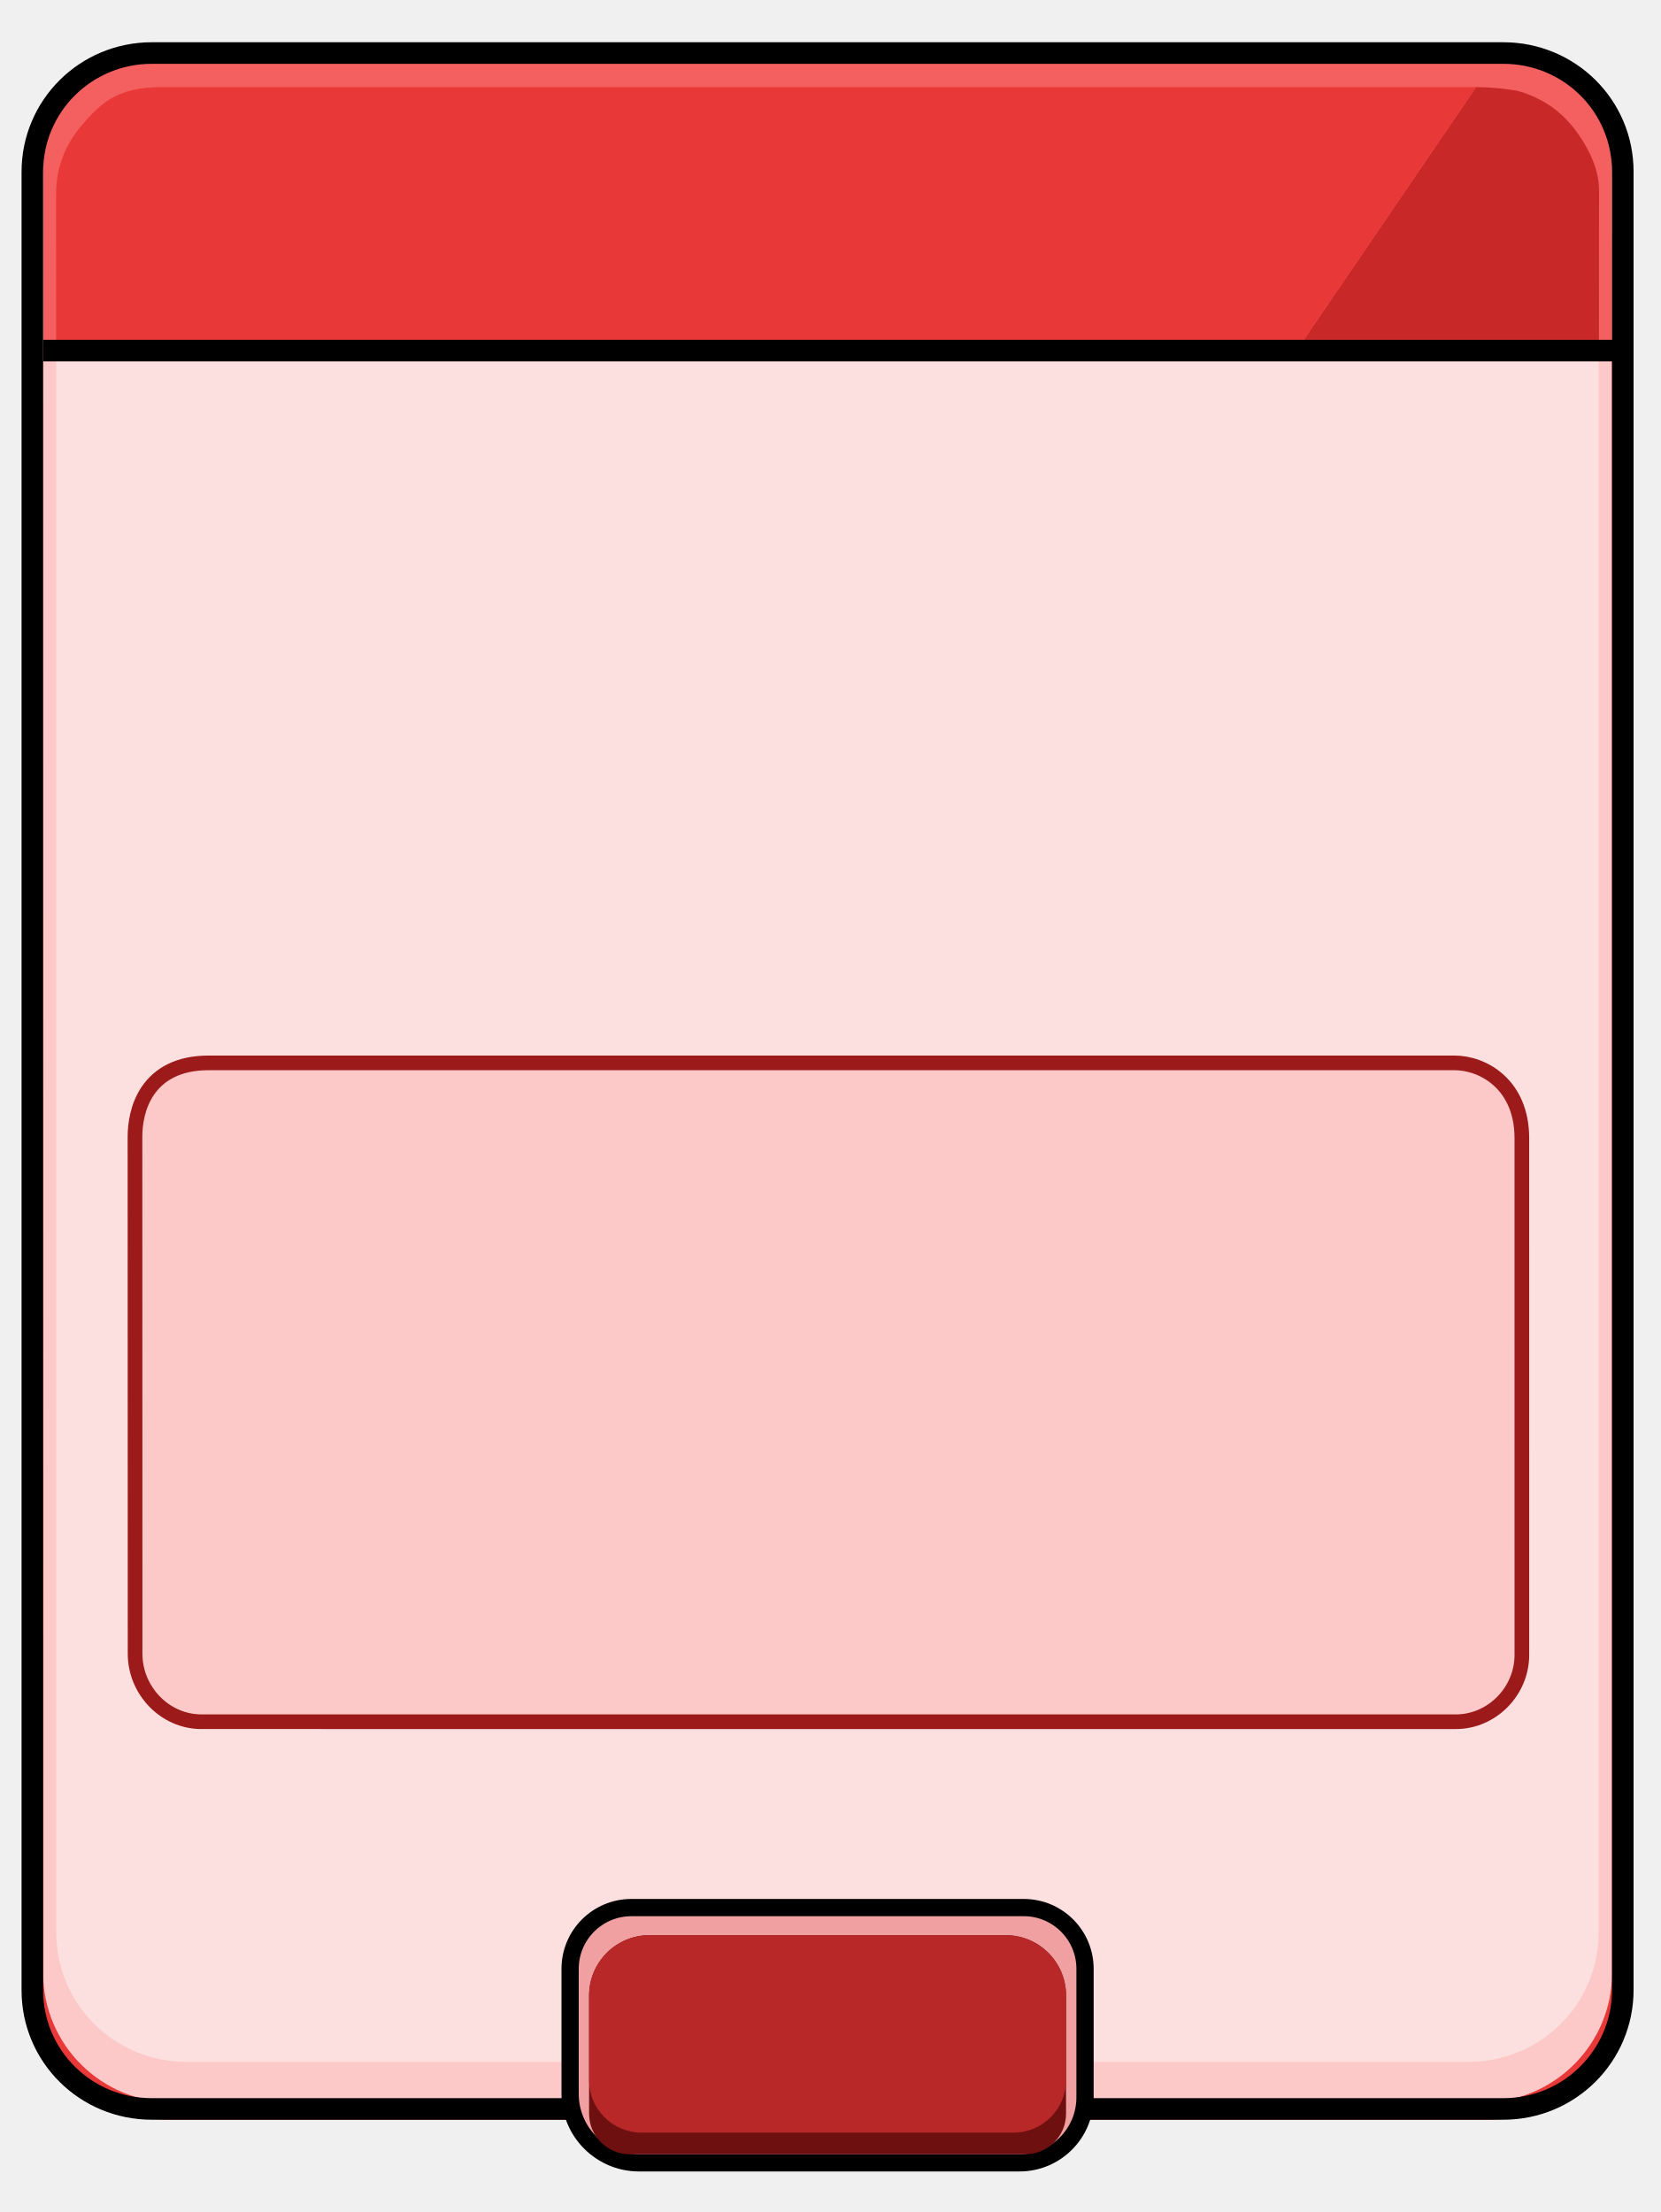
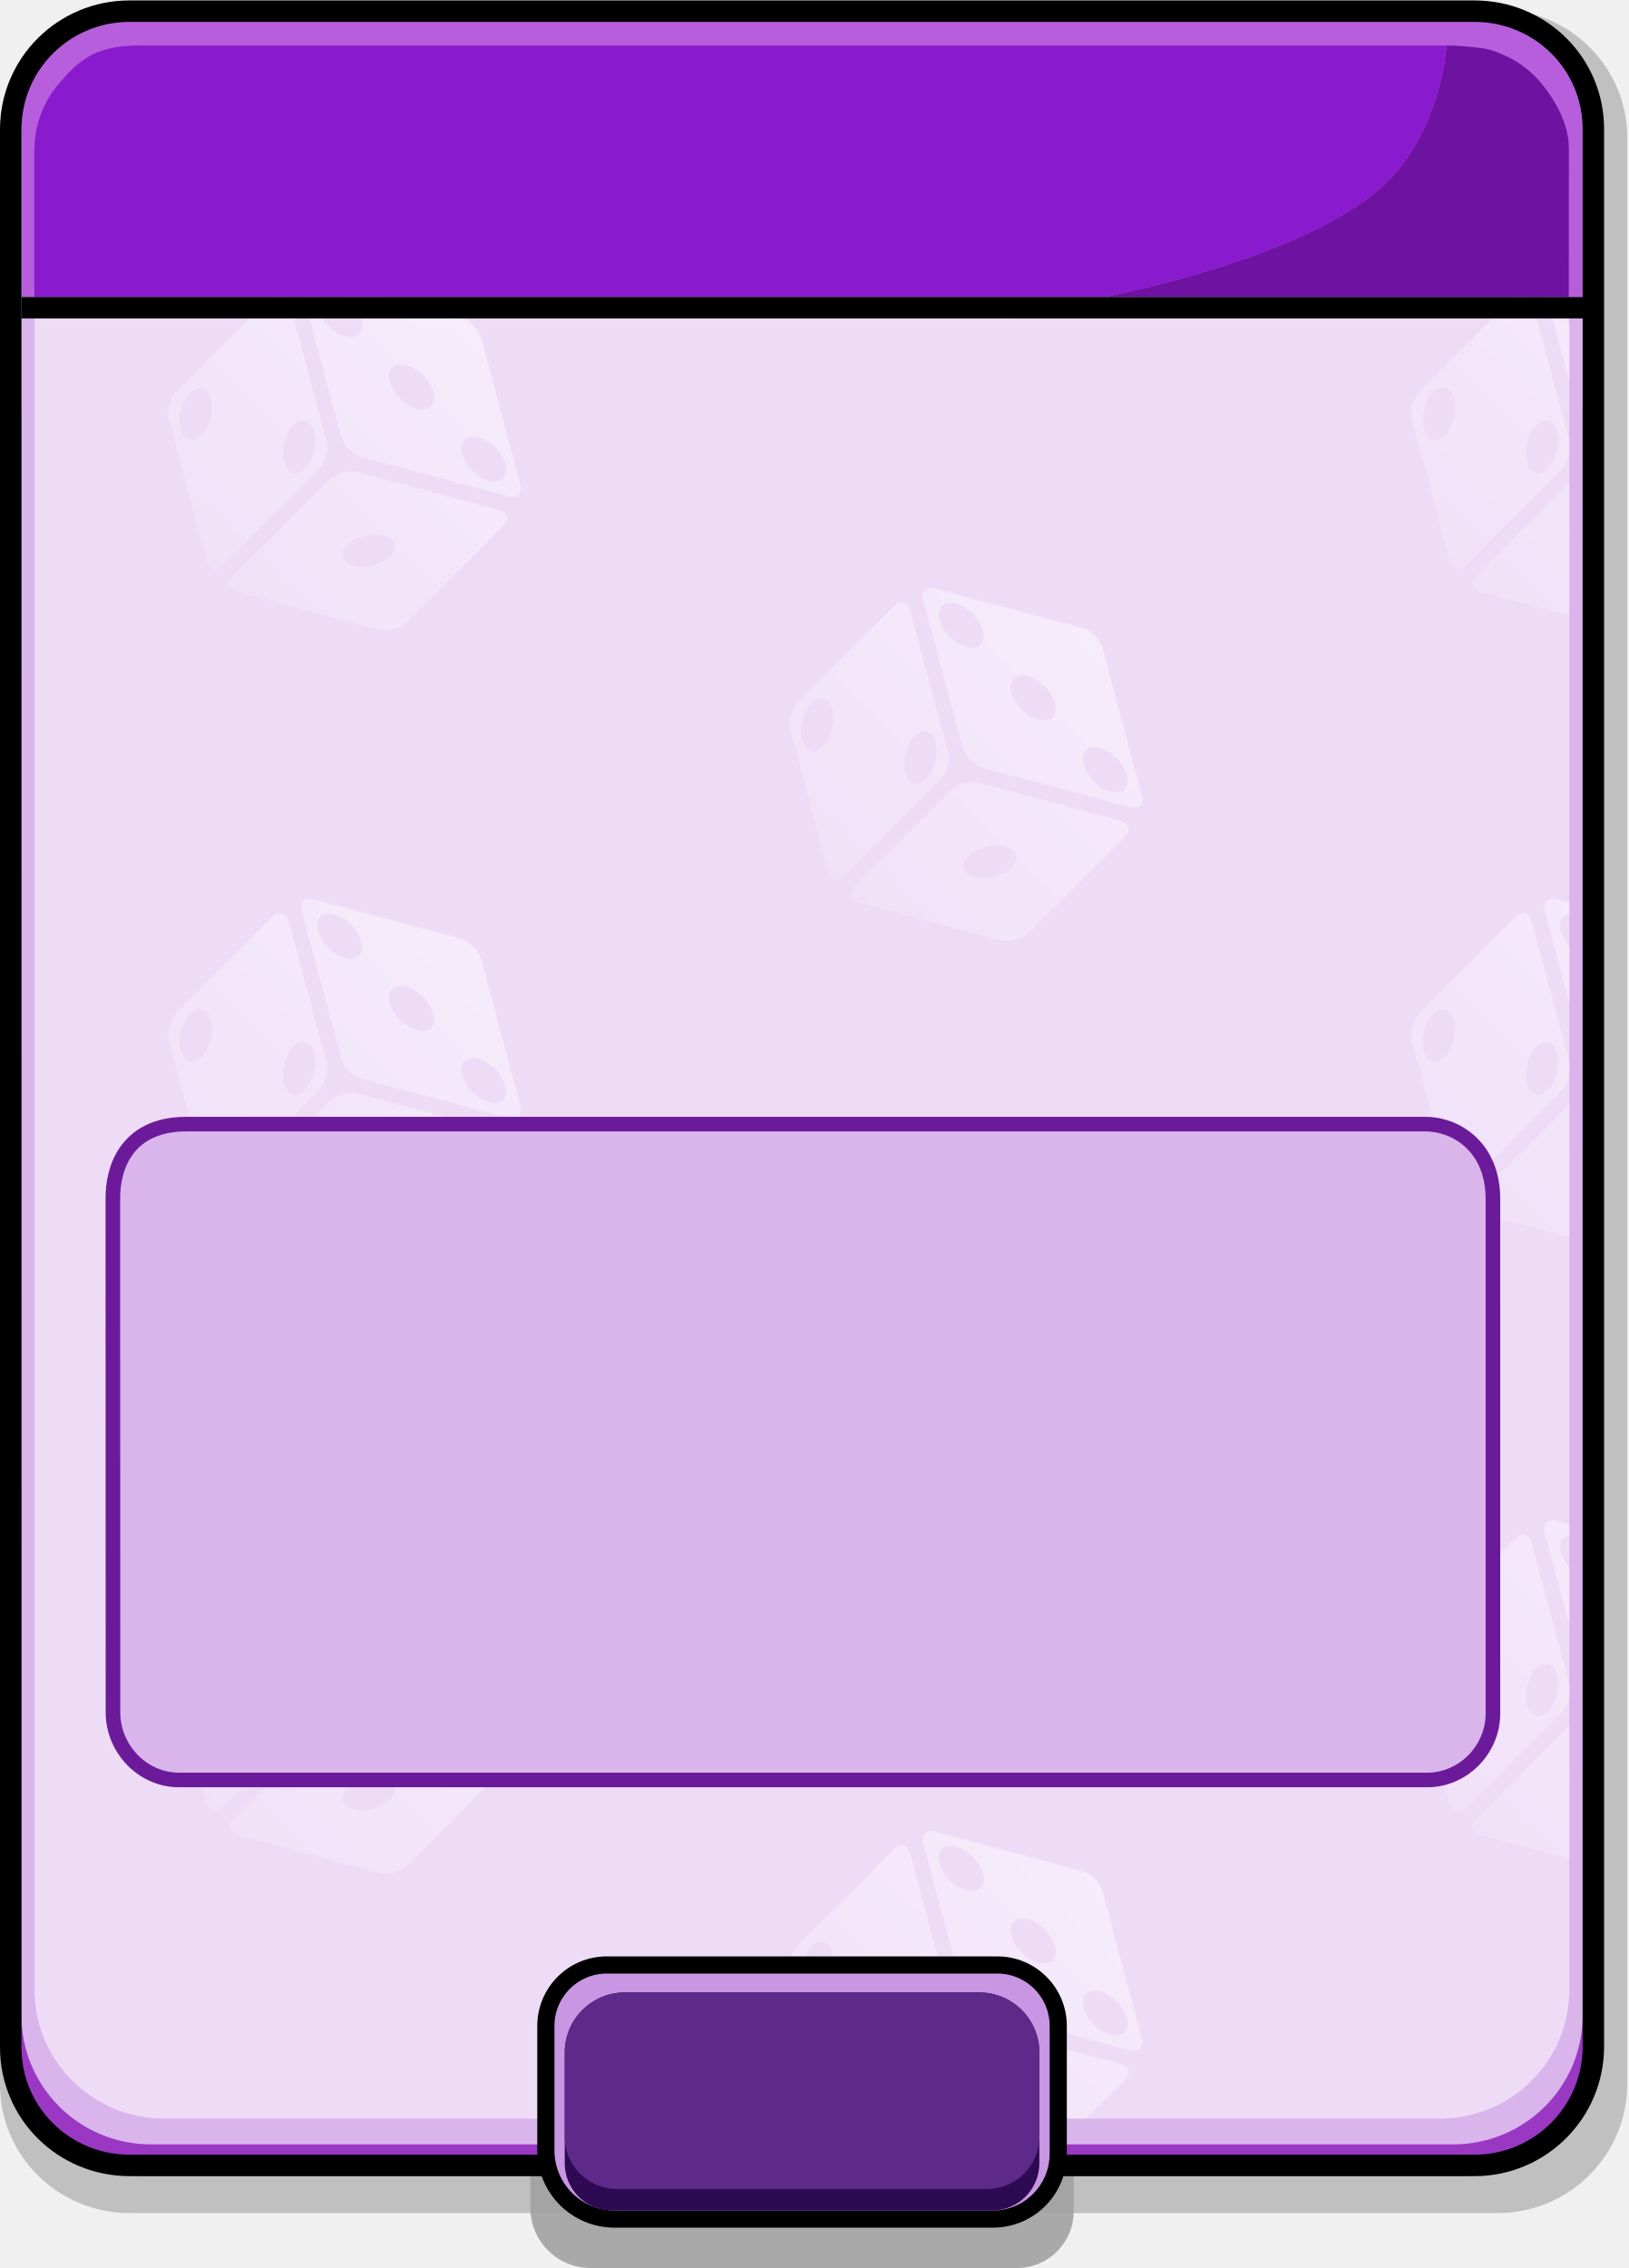
- <svg xmlns="http://www.w3.org/2000/svg" width="1925" height="2565" viewBox="0 0 1925 2565" fill="none">
-   <path d="M104.5 2348.5C131.757 2380.15 159.935 2395.56 197.423 2402.05C206.461 2403.61 216.316 2403.99 225.5 2404C364.451 2404.14 1694.5 2404 1694.5 2404C1703.68 2403.99 1713.54 2403.61 1722.58 2402.05C1760.06 2395.56 1788.24 2380.15 1815.5 2348.5C1839.79 2320.3 1853 2291.78 1853 2260C1853 2260 1853 1995.32 1853 1862.5C1853 1378.34 1853 883.159 1853 399H1870C1870 1029.88 1871 2260 1871 2260V2335C1866.5 2363.5 1856.88 2382.81 1849.12 2393C1833.5 2413.5 1830.43 2420.36 1795.5 2441C1772.89 2453.27 1754 2458 1722.58 2458C1722.58 2458 305.435 2458.03 197.423 2458C171.774 2457.99 147.109 2453.27 124.5 2441C89.574 2420.36 86.5 2413.5 70.883 2393C63.123 2382.81 53.5 2363.5 49 2335V2260C49 2260 50.003 1029.88 50 399H67C67.003 883.158 67.004 1378.34 67 1862.5C66.999 1995.32 67 2260 67 2260C68 2292 80.213 2320.3 104.5 2348.5Z" fill="#E83838" />
-   <path d="M201 2438C117.605 2438 50 2371.13 50 2287.74C50.001 1893.79 50.002 824.498 50.001 286.298C50 202.903 117.606 136 201.001 136H1718C1801.39 136 1869 202.882 1869 286.273C1869 721.953 1869 1874.4 1869 2287.77C1868.99 2371.16 1801.39 2438 1718 2438H201Z" fill="#FCC8C8" />
-   <path d="M216.224 2390.93C132.829 2390.93 65.224 2324.06 65.224 2240.67C65.225 1846.73 65.226 777.481 65.225 239.298C65.224 155.902 132.829 89 216.225 89H1702.51C1785.9 89 1853.5 155.882 1853.5 239.274C1853.51 674.942 1853.5 1827.34 1853.5 2240.7C1853.5 2324.09 1785.9 2390.93 1702.5 2390.93H216.224Z" fill="#FCE0E0" />
-   <path d="M1686.35 1232.5C1702.76 1232.5 1722.26 1238.56 1737.74 1252.65C1753.44 1266.93 1764.47 1288.97 1764.47 1319.76C1764.47 1488.97 1764.52 1720.17 1764.49 1919.03C1764.48 1961.2 1729.78 1996.5 1687.88 1996.5C1203.06 1996.5 718.244 1996.49 233.425 1996.47V1996.47C191.394 1996.47 156.675 1960.53 156.636 1917.78C156.545 1819.84 156.579 1721.91 156.568 1623.99C156.558 1522.11 156.62 1420.25 156.5 1318.39V1318.38C156.5 1303.93 159.248 1282.61 171.539 1264.67C184.21 1246.17 206.183 1232.5 241.823 1232.5H1686.35Z" fill="#FCC8C8" stroke="#9C1A1A" stroke-width="17" />
-   <path d="M50 189C50 124.935 101.935 73 166 73H1753C1817.07 73 1869 124.935 1869 189V394H50V189Z" fill="#F46060" />
-   <path d="M1853.99 221.293C1854.05 239.886 1853.86 393.945 1853.86 393.945C1811.03 393.994 1554.52 394.039 1511.72 393.945L1711.47 101.003C1726.89 101.003 1740.83 102.47 1755.15 104.571C1763.67 105.819 1775.2 110.431 1783.99 114.875C1806.04 126.017 1822.23 142.515 1835.16 163.5C1844.25 178.256 1853.9 197.756 1853.99 221.293Z" fill="#C82828" />
-   <path d="M65.054 393.945C65.054 393.945 65.034 281.269 65 225.382C64.981 194.039 75.67 167.234 95.729 144.17C116.102 120.745 135.01 101.003 187.176 101.003C679.86 101.003 1204.41 100.997 1711.47 101.003L1511.72 393.945L65.054 393.945Z" fill="#E83838" />
-   <path d="M176.001 61.5H1743C1819.6 61.5 1881.5 122.626 1881.5 199.008C1881.5 651.599 1881.5 1878.51 1881.5 2307.48C1881.49 2383.92 1819.54 2445.5 1743 2445.5H176C99.408 2445.5 37.5 2384.32 37.5 2307.93C37.501 1899.95 37.503 763.467 37.501 199.296C37.501 122.88 99.433 61.5 176.001 61.5Z" stroke="black" stroke-width="25" />
-   <path d="M50 394H1870V419H50L50 394Z" fill="black" />
-   <path d="M1187 2212C1226.21 2212 1258 2243.79 1258 2283V2432C1258 2473.97 1223.97 2508 1182 2508H741C696.817 2508 661 2472.18 661 2428V2283C661 2243.79 692.788 2212 732 2212H1187Z" fill="#F0A0A0" stroke="black" stroke-width="20" />
-   <path d="M683 2314C683 2275.34 714.34 2244 753 2244H1166C1204.66 2244 1236 2275.34 1236 2314V2451C1236 2476.96 1214.96 2498 1189 2498H730C704.043 2498 683 2476.96 683 2451V2314Z" fill="#6E1010" />
-   <path d="M683 2314C683 2275.34 714.34 2244 753 2244H1166C1204.66 2244 1236 2275.34 1236 2314V2412C1236 2445.69 1208.69 2473 1175 2473H744C710.311 2473 683 2445.69 683 2412V2314Z" fill="#B82828" />
+ <svg xmlns="http://www.w3.org/2000/svg" xmlns:xlink="http://www.w3.org/1999/xlink" width="1897" height="2642" viewBox="0 0 1897 2642" fill="none">
+   <path d="M618 2409C618 2375.31 645.311 2348 679 2348H1190C1223.69 2348 1251 2375.31 1251 2409V2576C1251 2612.45 1221.45 2642 1185 2642H688C649.34 2642 618 2610.66 618 2572V2409Z" fill="#979797" fill-opacity="0.8" />
+   <path d="M151 2578C67.605 2578 0 2511.34 0 2427.95C0.001 1998.14 0.003 755.27 0.001 161.308C0 77.912 67.606 11 151.001 11H1745.01C1828.4 11 1896 77.431 1896 160.823C1896.01 636.676 1896 1975.75 1896 2427.22C1896 2510.61 1828.4 2578 1745 2578H151Z" fill="#A1A1A1" fill-opacity="0.6" />
+   <path d="M79.5 2425.5C106.757 2457.15 134.935 2472.56 172.423 2479.05C181.461 2480.61 191.316 2480.99 200.5 2481C339.451 2481.14 1669.5 2481 1669.5 2481C1678.68 2480.99 1688.54 2480.61 1697.58 2479.05C1735.06 2472.56 1763.24 2457.15 1790.5 2425.5C1814.79 2397.3 1828 2368.78 1828 2337C1828 2337 1828 2072.32 1828 1939.5C1828 1455.34 1828 960.159 1828 476H1845C1845 1106.88 1846 2337 1846 2337V2412C1841.5 2440.5 1831.88 2459.81 1824.12 2470C1808.5 2490.5 1805.43 2497.36 1770.5 2518C1747.89 2530.27 1729 2535 1697.58 2535C1697.58 2535 280.435 2535.03 172.423 2535C146.774 2534.99 122.109 2530.27 99.5 2518C64.574 2497.36 61.5 2490.5 45.883 2470C38.123 2459.81 28.5 2440.5 24 2412V2337C24 2337 25.003 1106.88 25 476H42C42.003 960.158 42.004 1455.34 42 1939.5C41.999 2072.32 42 2337 42 2337C43 2369 55.212 2397.3 79.5 2425.5Z" fill="#9A38C4" />
+   <path d="M176 2498C92.605 2498 25 2431.08 25 2347.68C25.001 1956.32 25.003 899.107 25.001 363.308C25 279.913 92.606 213 176.001 213H1693C1776.39 213 1844 279.917 1844 363.309C1844 796.553 1844 1936.99 1844 2347.81C1843.99 2431.2 1776.39 2498 1693 2498H176Z" fill="#D9B5EC" />
+   <path d="M191.224 2467.93C107.829 2467.93 40.224 2401.06 40.224 2317.67C40.225 1923.73 40.226 854.481 40.224 316.298C40.224 232.902 107.829 166 191.225 166H1677.51C1760.9 166 1828.5 232.882 1828.5 316.274C1828.51 751.942 1828.5 1904.34 1828.5 2317.7C1828.5 2401.09 1760.9 2467.93 1677.5 2467.93H191.224Z" fill="#EEDCF7" />
+   <path d="M191.224 2467.93C107.829 2467.93 40.224 2401.06 40.224 2317.67C40.225 1923.73 40.226 854.481 40.224 316.298C40.224 232.902 107.829 166 191.225 166H1677.51C1760.9 166 1828.5 232.882 1828.5 316.274C1828.51 751.942 1828.5 1904.34 1828.5 2317.7C1828.5 2401.09 1760.9 2467.93 1677.5 2467.93H191.224Z" fill="url(#pattern0_16_154)" fill-opacity="0.5" />
+   <path d="M1661.35 1309.5C1677.76 1309.5 1697.26 1315.56 1712.74 1329.65C1728.44 1343.93 1739.47 1365.97 1739.47 1396.76C1739.47 1565.97 1739.52 1797.17 1739.49 1996.03C1739.48 2038.2 1704.78 2073.5 1662.88 2073.5C1178.06 2073.5 693.244 2073.49 208.425 2073.47V2073.47C166.394 2073.47 131.675 2037.53 131.636 1994.78C131.545 1896.84 131.579 1798.91 131.568 1700.99C131.558 1599.11 131.62 1497.25 131.5 1395.39V1395.38C131.5 1380.93 134.248 1359.61 146.539 1341.67C159.21 1323.17 181.183 1309.5 216.823 1309.5H1661.35Z" fill="#D9B5EC" stroke="#6B1A99" stroke-width="17" />
+   <path d="M25 141C25 76.935 76.935 25 141 25H1728C1792.07 25 1844 76.935 1844 141V346H25V141Z" fill="#B65EDC" />
+   <path d="M1827.99 173.293C1828.05 191.886 1827.86 345.945 1827.86 345.945C1785.03 345.994 1329.3 346.039 1286.5 345.945C1286.5 345.945 1514 303.5 1609 218.5C1679.57 155.355 1685.47 53.003 1685.47 53.003C1700.89 53.003 1714.83 54.47 1729.15 56.571C1737.67 57.819 1749.2 62.431 1757.99 66.876C1780.04 78.017 1796.23 94.515 1809.16 115.5C1818.25 130.256 1827.9 149.756 1827.99 173.293Z" fill="#6E12A2" />
+   <path d="M40 345.945C40 345.945 40.035 233.387 40 177.5C39.981 146.157 49.67 119.234 69.729 96.17C90.102 72.745 109.01 53.003 161.176 53.003C653.86 53.003 1178.41 52.997 1685.47 53.003C1685.47 53.003 1679.57 155.355 1609 218.5C1514 303.5 1286.5 345.945 1286.5 345.945H40Z" fill="#8A1ACD" />
+   <path d="M151.001 13H1718C1794.62 13 1856.5 73.983 1856.5 150.348C1856.5 621.866 1856.5 1936.98 1856.5 2384.03C1856.49 2460.51 1794.49 2522.5 1718 2522.5H151C74.403 2522.5 12.5 2461.36 12.5 2384.98C12.501 1960.17 12.503 741.637 12.501 150.826C12.501 74.407 74.436 13 151.001 13Z" stroke="black" stroke-width="25" />
+   <path d="M25 346H1845V371H25L25 346Z" fill="black" />
+   <path d="M1162 2289C1201.21 2289 1233 2320.79 1233 2360V2509C1233 2550.97 1198.97 2585 1157 2585H716C671.817 2585 636 2549.18 636 2505V2360C636 2320.79 667.788 2289 707 2289H1162Z" fill="#C896E2" stroke="black" stroke-width="20" />
+   <path d="M658 2391C658 2352.34 689.34 2321 728 2321H1141C1179.66 2321 1211 2352.34 1211 2391V2520C1211 2550.38 1186.38 2575 1156 2575H713C682.624 2575 658 2550.38 658 2520V2391Z" fill="#2D0A52" />
+   <path d="M658 2391C658 2352.34 689.34 2321 728 2321H1141C1179.66 2321 1211 2352.34 1211 2391V2489C1211 2522.69 1183.69 2550 1150 2550H719C685.311 2550 658 2522.69 658 2489V2391Z" fill="#5E2A8A" />
+   <defs>
+     <pattern id="pattern0_16_154" patternUnits="userSpaceOnUse" patternTransform="matrix(1448.15 0 0 724.077 40.2235 166)" preserveAspectRatio="none" viewBox="-0 0 1448.15 724.077" width="1" height="1">
+       <use xlink:href="#pattern0_16_154_inner" transform="translate(-724.077 -362.039)" />
+       <use xlink:href="#pattern0_16_154_inner" transform="translate(0 -724.077)" />
+       <use xlink:href="#pattern0_16_154_inner" transform="translate(724.077 -362.039)" />
+       <use xlink:href="#pattern0_16_154_inner" transform="translate(-724.077 362.039)" />
+       <g id="pattern0_16_154_inner">
+         <g clip-path="url(#clip0_16_154)">
+           <path d="M511.235 212.503C506.867 208.135 501.521 204.746 496.181 203.321L325.688 157.788C315.007 154.936 308.817 161.126 311.669 171.807L357.202 342.3C360.054 352.981 370.755 363.682 381.436 366.534L551.929 412.066C562.609 414.92 568.8 408.729 565.947 398.048L520.414 227.555C518.989 222.213 515.601 216.869 511.235 212.503ZM369.868 187.964C369.868 187.964 369.869 187.965 369.869 187.965C375.367 193.757 379.317 200.501 380.942 206.867C382.664 213.618 381.635 219.409 378.079 222.964C374.523 226.52 368.732 227.549 361.981 225.826C355.229 224.103 348.07 219.768 342.077 213.776C336.085 207.783 331.751 200.624 330.028 193.872C328.719 188.743 328.99 184.129 330.806 180.634C332.622 177.14 335.898 174.928 340.205 174.29C344.511 173.651 349.648 174.615 354.941 177.055C360.233 179.495 365.436 183.297 369.866 187.964L369.868 187.964ZM453.303 271.745C457.703 276.224 461.21 281.36 463.386 286.511C465.563 291.663 466.312 296.603 465.539 300.713C464.767 304.823 462.508 307.922 459.044 309.622C455.581 311.323 451.066 311.549 446.064 310.273C442.709 309.446 439.212 307.96 435.773 305.899C432.334 303.839 429.023 301.246 426.03 298.269C423.037 295.293 420.422 291.992 418.336 288.558C416.25 285.124 414.734 281.624 413.875 278.262C413.017 274.899 412.834 271.739 413.336 268.966C413.838 266.192 415.015 263.859 416.8 262.102C418.585 260.345 420.941 259.198 423.734 258.728C426.527 258.257 429.7 258.473 433.071 259.362C436.476 260.232 440.021 261.776 443.496 263.902C446.971 266.029 450.305 268.696 453.301 271.744L453.303 271.745ZM537.907 356.37C537.907 356.371 537.908 356.371 537.908 356.372C543.406 362.163 547.357 368.907 548.981 375.273C550.669 381.997 549.619 387.755 546.06 391.287C542.501 394.819 536.724 395.838 529.992 394.119C523.259 392.401 516.121 388.086 510.138 382.119C504.155 376.151 499.816 369.017 498.068 362.278C496.76 357.148 497.032 352.535 498.848 349.04C500.664 345.546 503.94 343.335 508.246 342.697C512.553 342.058 517.689 343.022 522.982 345.462C528.274 347.902 533.476 351.704 537.907 356.37ZM292.621 176.43C288.663 172.253 282.722 172.663 277.104 178.28L165.597 289.788C157.782 297.603 153.863 312.226 156.722 322.902L200.621 486.793C203.48 497.468 211.923 499.731 219.738 491.916L331.248 380.406C339.063 372.591 342.978 357.97 340.12 347.294L296.221 183.403C295.418 180.401 294.172 178.063 292.623 176.429L292.621 176.43ZM547.725 431.537C546.091 429.988 543.756 428.741 540.753 427.938L376.859 384.035C366.184 381.176 351.56 385.095 343.745 392.909L232.234 504.42C224.421 512.234 226.685 520.675 237.361 523.533L401.254 567.439C411.929 570.298 426.549 566.379 434.364 558.564L545.875 447.053C551.491 441.438 551.901 435.498 547.723 431.538L547.725 431.537ZM320.222 326.493C322.81 328.745 324.799 332.254 325.99 336.665C327.18 341.075 327.528 346.231 327 351.612C326.472 356.992 325.085 362.407 322.98 367.308C320.876 372.21 318.128 376.425 315.014 379.527C312.692 381.854 310.217 383.509 307.733 384.396C305.248 385.284 302.802 385.387 300.533 384.700C298.265 384.013 296.220 382.550 294.513 380.393C292.807 378.236 291.474 375.428 290.591 372.130C289.707 368.832 289.290 365.108 289.363 361.172C289.436 357.235 289.999 353.164 291.018 349.189C292.037 345.215 293.493 341.416 295.303 338.009C297.113 334.603 299.240 331.656 301.565 329.336C304.661 326.228 308.015 324.330 311.289 323.831C314.564 323.332 317.644 324.250 320.222 326.493ZM416.994 463.805C416.995 463.806 416.995 463.806 416.996 463.807C419.238 466.384 420.156 469.465 419.656 472.739C419.157 476.013 417.259 479.366 414.151 482.462C409.458 487.145 402.320 490.927 394.304 492.976C386.288 495.026 378.050 495.177 371.399 493.395C364.749 491.612 360.230 488.044 358.835 483.472C357.440 478.901 359.284 473.700 363.960 469.013C367.063 465.899 371.277 463.151 376.179 461.047C381.080 458.942 386.495 457.556 391.876 457.027C397.256 456.499 402.412 456.847 406.823 458.037C411.233 459.228 414.742 461.217 416.994 463.805ZM199.981 288.342C202.569 290.594 204.559 294.103 205.749 298.514C206.939 302.924 207.288 308.080 206.759 313.461C206.231 318.842 204.844 324.256 202.739 329.158C200.635 334.059 197.886 338.274 194.772 341.376C192.450 343.703 189.976 345.358 187.491 346.246C185.007 347.133 182.560 347.237 180.292 346.550C178.024 345.863 175.978 344.399 174.272 342.242C172.566 340.085 171.233 337.277 170.349 333.979C169.465 330.681 169.048 326.958 169.122 323.021C169.195 319.085 169.757 315.013 170.776 311.039C171.796 307.064 173.252 303.265 175.061 299.859C176.871 296.452 178.999 293.505 181.323 291.186C184.420 288.078 187.773 286.179 191.048 285.680C194.323 285.180 197.403 286.099 199.981 288.342Z" fill="url(#paint0_linear_16_154)" />
+         </g>
+       </g>
+       <use xlink:href="#pattern0_16_154_inner" transform="translate(724.077 362.039)" />
+     </pattern>
+     <linearGradient id="paint0_linear_16_154" x1="511.444" y1="212.712" x2="217.301" y2="506.855" gradientUnits="userSpaceOnUse">
+       <stop stop-color="white" stop-opacity="0.9" />
+       <stop offset="1" stop-color="white" stop-opacity="0.3" />
+     </linearGradient>
+     <clipPath id="clip0_16_154">
+       <rect width="512" height="512" fill="white" transform="translate(362.039) rotate(45)" />
+     </clipPath>
+   </defs>
</svg>
